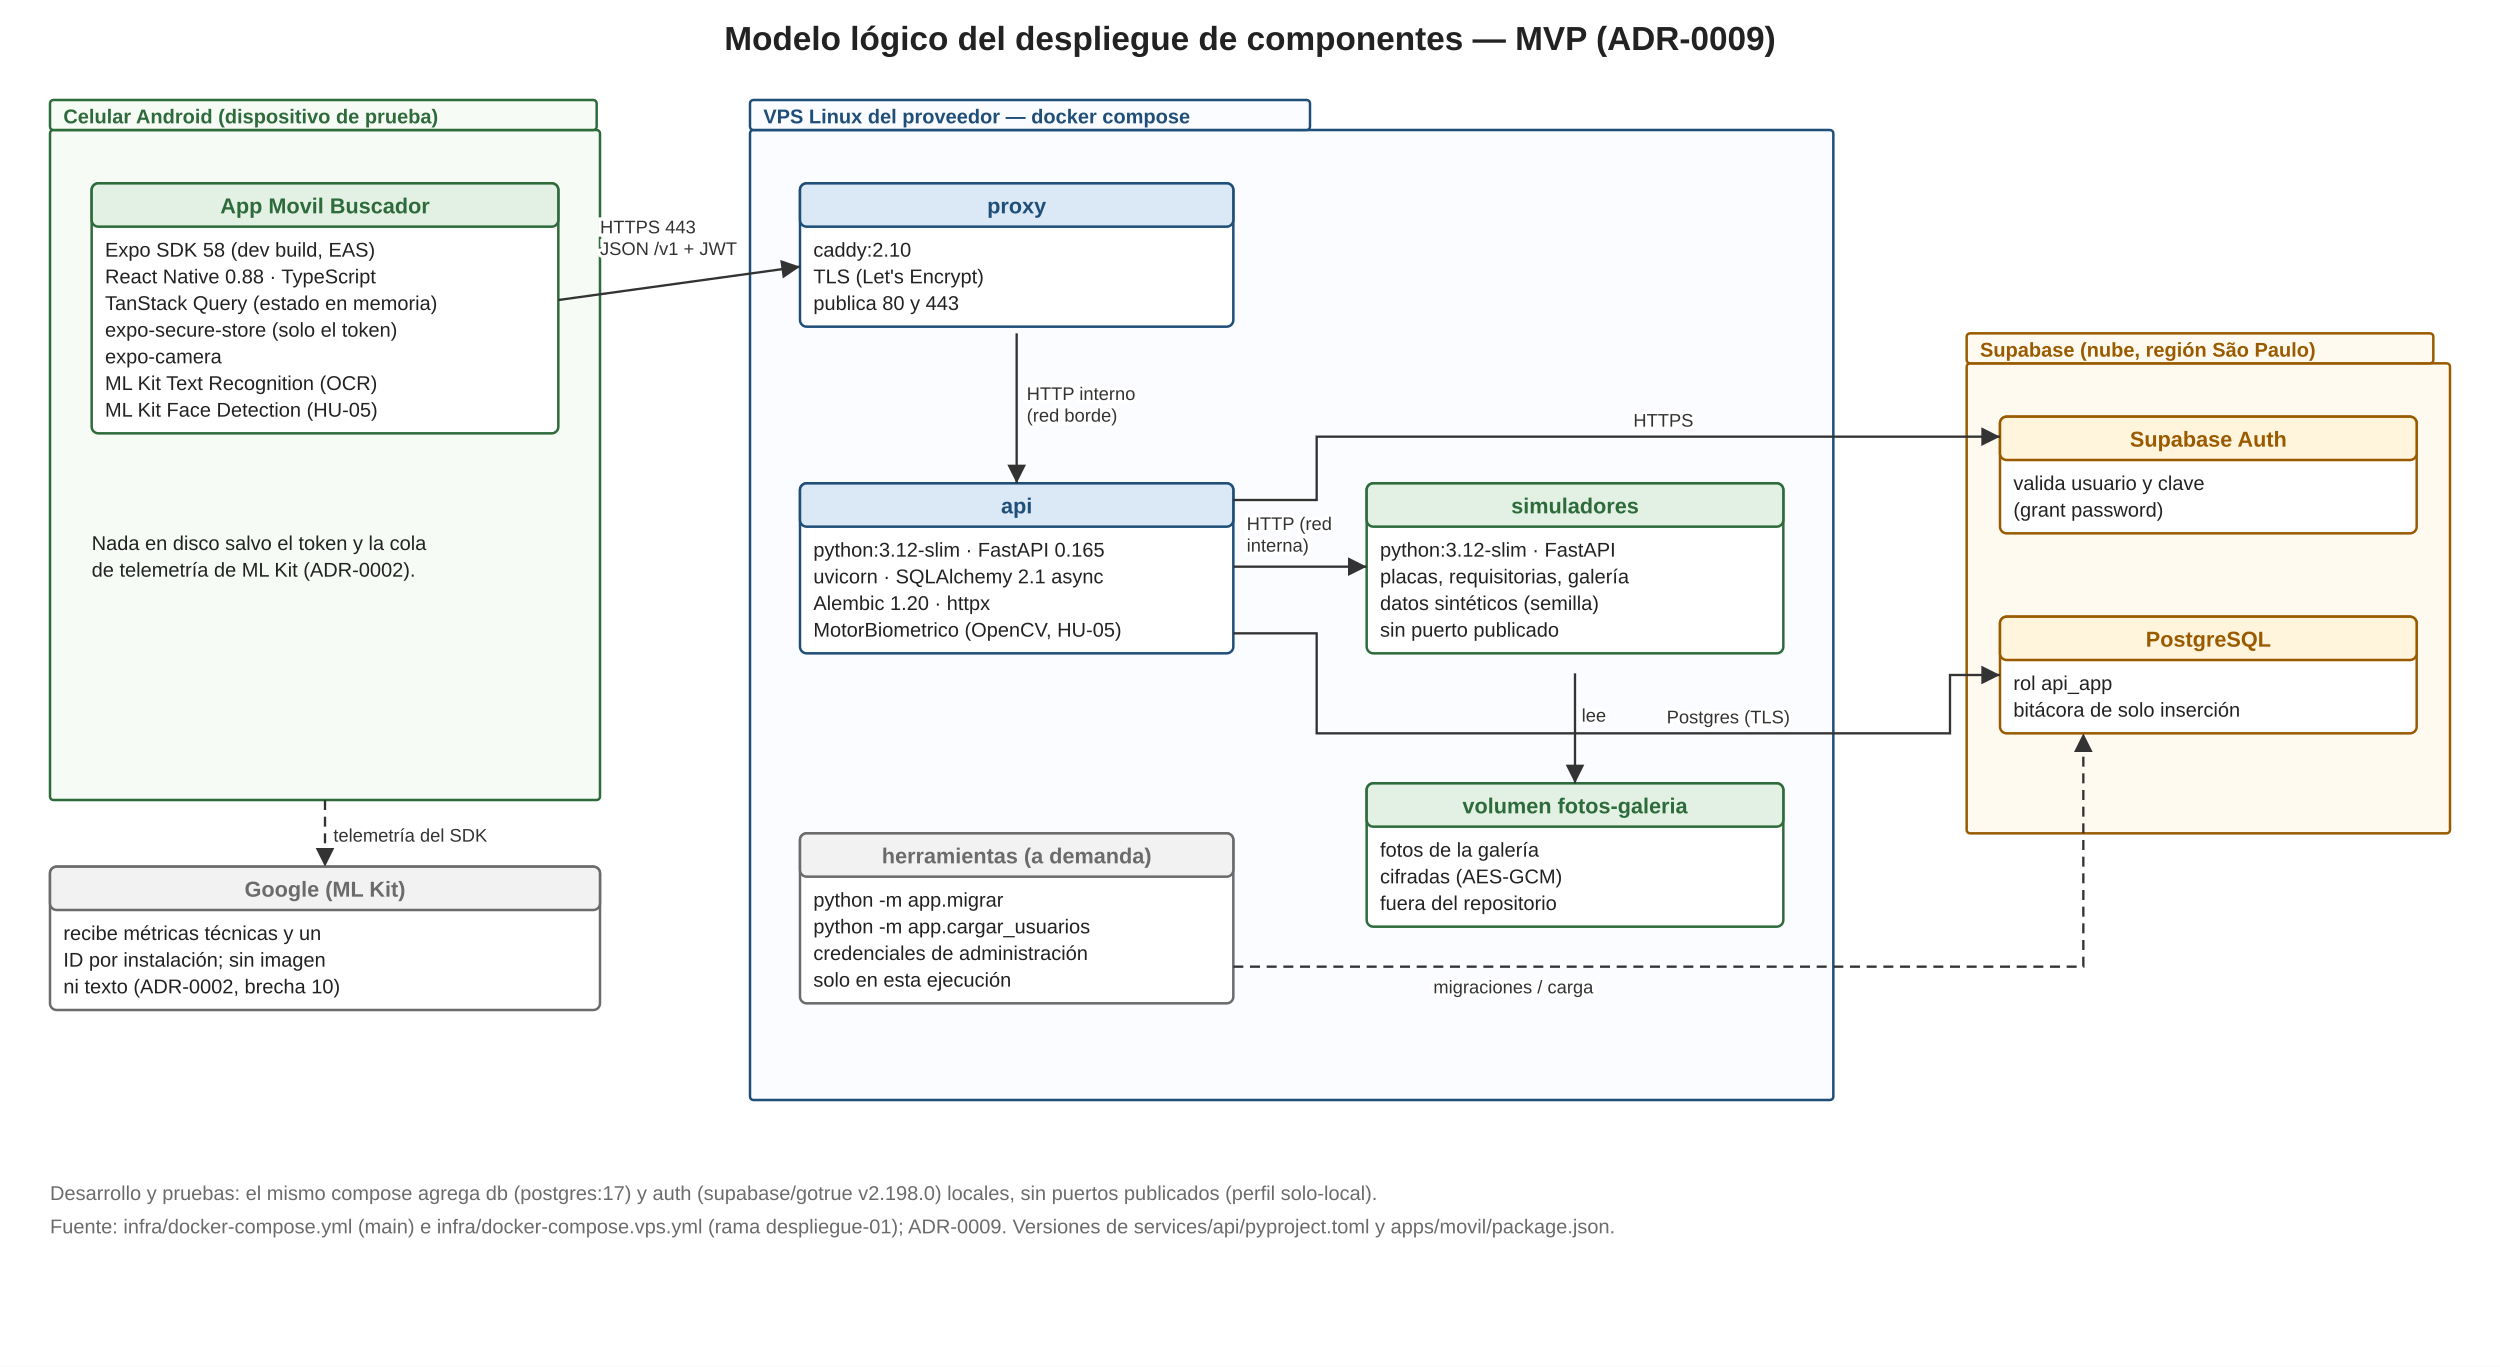
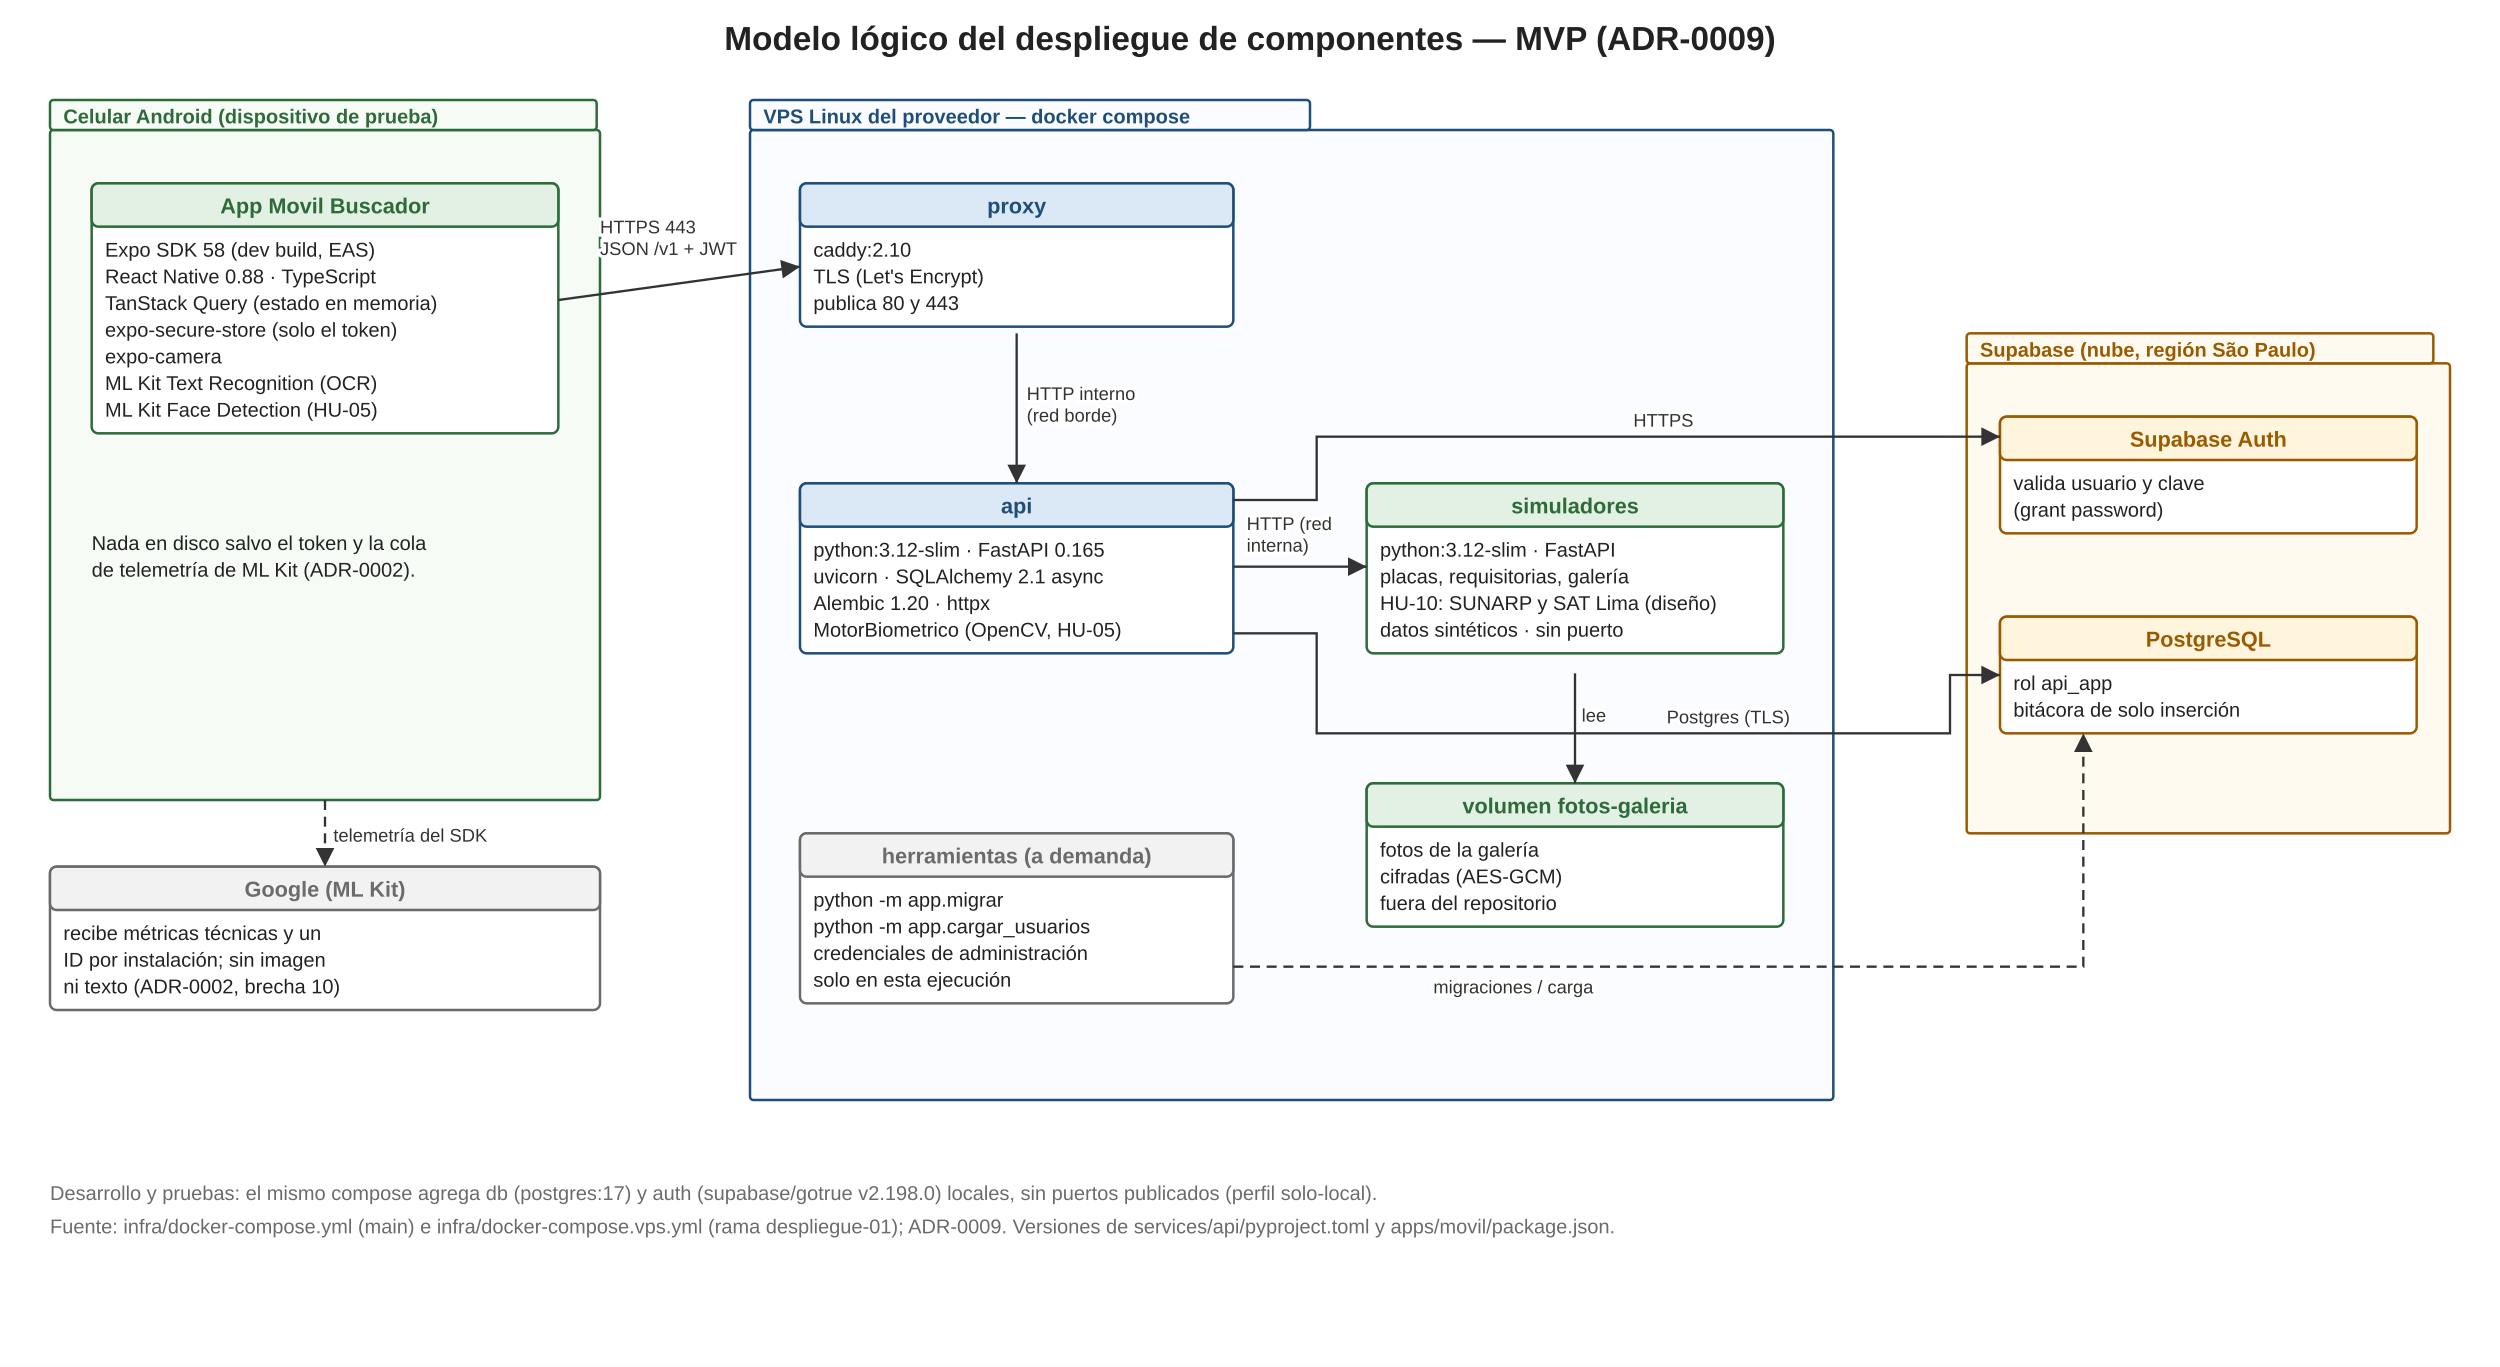
<svg xmlns="http://www.w3.org/2000/svg" width="1500" height="820" viewBox="0 0 1500 820">
  <defs>
    <marker id="fl" viewBox="0 0 10 10" refX="10" refY="5" markerWidth="8" markerHeight="8" orient="auto-start-reverse">
      <path d="M0,0 L10,5 L0,10 z" fill="#333" />
    </marker>
    <marker id="fli" viewBox="0 0 10 10" refX="10" refY="5" markerWidth="8" markerHeight="8" orient="auto-start-reverse">
      <path d="M0,0 L10,5 L0,10 z" fill="#333" />
    </marker>
  </defs>
  <rect width="100%" height="100%" fill="#fff" />
  <text x="750.0" y="30" font-family="Arial, Helvetica, sans-serif" font-size="20" fill="#222" text-anchor="middle" font-weight="bold">Modelo lógico del despliegue de componentes — MVP (ADR-0009)</text>
  <rect x="30" y="78" width="330" height="402" rx="2" fill="#f6fbf6" stroke="#2e6b3a" stroke-width="1.5" />
  <rect x="30" y="60" width="328" height="18" rx="2" fill="#f6fbf6" stroke="#2e6b3a" stroke-width="1.5" />
  <text x="38" y="74" font-family="Arial, Helvetica, sans-serif" font-size="12" fill="#2e6b3a" text-anchor="start" font-weight="bold">Celular Android (dispositivo de prueba)</text>
  <rect x="55" y="110" width="280" height="150" rx="4" fill="#fff" stroke="#2e6b3a" stroke-width="1.5" />
  <rect x="55" y="110" width="280" height="26" rx="4" fill="#e3f1e5" stroke="#2e6b3a" stroke-width="1.5" />
  <text x="195.0" y="128" font-family="Arial, Helvetica, sans-serif" font-size="13" fill="#2e6b3a" text-anchor="middle" font-weight="bold">App Movil Buscador</text>
  <text x="63" y="154" font-family="Arial, Helvetica, sans-serif" font-size="12" fill="#222" text-anchor="start">Expo SDK 58 (dev build, EAS)</text>
  <text x="63" y="170" font-family="Arial, Helvetica, sans-serif" font-size="12" fill="#222" text-anchor="start">React Native 0.88 · TypeScript</text>
  <text x="63" y="186" font-family="Arial, Helvetica, sans-serif" font-size="12" fill="#222" text-anchor="start">TanStack Query (estado en memoria)</text>
  <text x="63" y="202" font-family="Arial, Helvetica, sans-serif" font-size="12" fill="#222" text-anchor="start">expo-secure-store (solo el token)</text>
  <text x="63" y="218" font-family="Arial, Helvetica, sans-serif" font-size="12" fill="#222" text-anchor="start">expo-camera</text>
  <text x="63" y="234" font-family="Arial, Helvetica, sans-serif" font-size="12" fill="#222" text-anchor="start">ML Kit Text Recognition (OCR)</text>
  <text x="63" y="250" font-family="Arial, Helvetica, sans-serif" font-size="12" fill="#222" text-anchor="start">ML Kit Face Detection (HU-05)</text>
  <text x="55" y="330" font-family="Arial, Helvetica, sans-serif" font-size="12" fill="#222" text-anchor="start">Nada en disco salvo el token y la cola</text>
  <text x="55" y="346" font-family="Arial, Helvetica, sans-serif" font-size="12" fill="#222" text-anchor="start">de telemetría de ML Kit (ADR-0002).</text>
  <rect x="450" y="78" width="650" height="582" rx="2" fill="#fafcff" stroke="#1f4e79" stroke-width="1.5" />
  <rect x="450" y="60" width="336" height="18" rx="2" fill="#fafcff" stroke="#1f4e79" stroke-width="1.5" />
  <text x="458" y="74" font-family="Arial, Helvetica, sans-serif" font-size="12" fill="#1f4e79" text-anchor="start" font-weight="bold">VPS Linux del proveedor — docker compose</text>
  <rect x="480" y="110" width="260" height="86" rx="4" fill="#fff" stroke="#1f4e79" stroke-width="1.5" />
  <rect x="480" y="110" width="260" height="26" rx="4" fill="#dbe8f5" stroke="#1f4e79" stroke-width="1.5" />
  <text x="610.0" y="128" font-family="Arial, Helvetica, sans-serif" font-size="13" fill="#1f4e79" text-anchor="middle" font-weight="bold">proxy</text>
  <text x="488" y="154" font-family="Arial, Helvetica, sans-serif" font-size="12" fill="#222" text-anchor="start">caddy:2.10</text>
  <text x="488" y="170" font-family="Arial, Helvetica, sans-serif" font-size="12" fill="#222" text-anchor="start">TLS (Let's Encrypt)</text>
  <text x="488" y="186" font-family="Arial, Helvetica, sans-serif" font-size="12" fill="#222" text-anchor="start">publica 80 y 443</text>
  <rect x="480" y="290" width="260" height="102" rx="4" fill="#fff" stroke="#1f4e79" stroke-width="1.5" />
  <rect x="480" y="290" width="260" height="26" rx="4" fill="#dbe8f5" stroke="#1f4e79" stroke-width="1.5" />
  <text x="610.0" y="308" font-family="Arial, Helvetica, sans-serif" font-size="13" fill="#1f4e79" text-anchor="middle" font-weight="bold">api</text>
  <text x="488" y="334" font-family="Arial, Helvetica, sans-serif" font-size="12" fill="#222" text-anchor="start">python:3.12-slim · FastAPI 0.165</text>
  <text x="488" y="350" font-family="Arial, Helvetica, sans-serif" font-size="12" fill="#222" text-anchor="start">uvicorn · SQLAlchemy 2.1 async</text>
  <text x="488" y="366" font-family="Arial, Helvetica, sans-serif" font-size="12" fill="#222" text-anchor="start">Alembic 1.20 · httpx</text>
  <text x="488" y="382" font-family="Arial, Helvetica, sans-serif" font-size="12" fill="#222" text-anchor="start">MotorBiometrico (OpenCV, HU-05)</text>
  <rect x="820" y="290" width="250" height="102" rx="4" fill="#fff" stroke="#2e6b3a" stroke-width="1.5" />
  <rect x="820" y="290" width="250" height="26" rx="4" fill="#e3f1e5" stroke="#2e6b3a" stroke-width="1.5" />
  <text x="945.0" y="308" font-family="Arial, Helvetica, sans-serif" font-size="13" fill="#2e6b3a" text-anchor="middle" font-weight="bold">simuladores</text>
  <text x="828" y="334" font-family="Arial, Helvetica, sans-serif" font-size="12" fill="#222" text-anchor="start">python:3.12-slim · FastAPI</text>
  <text x="828" y="350" font-family="Arial, Helvetica, sans-serif" font-size="12" fill="#222" text-anchor="start">placas, requisitorias, galería</text>
-   <text x="828" y="366" font-family="Arial, Helvetica, sans-serif" font-size="12" fill="#222" text-anchor="start">datos sintéticos (semilla)</text>
-   <text x="828" y="382" font-family="Arial, Helvetica, sans-serif" font-size="12" fill="#222" text-anchor="start">sin puerto publicado</text>
+   <text x="828" y="366" font-family="Arial, Helvetica, sans-serif" font-size="12" fill="#222" text-anchor="start">HU-10: SUNARP y SAT Lima (diseño)</text>
+   <text x="828" y="382" font-family="Arial, Helvetica, sans-serif" font-size="12" fill="#222" text-anchor="start">datos sintéticos · sin puerto</text>
  <rect x="820" y="470" width="250" height="86" rx="4" fill="#fff" stroke="#2e6b3a" stroke-width="1.5" />
  <rect x="820" y="470" width="250" height="26" rx="4" fill="#e3f1e5" stroke="#2e6b3a" stroke-width="1.5" />
  <text x="945.0" y="488" font-family="Arial, Helvetica, sans-serif" font-size="13" fill="#2e6b3a" text-anchor="middle" font-weight="bold">volumen fotos-galeria</text>
  <text x="828" y="514" font-family="Arial, Helvetica, sans-serif" font-size="12" fill="#222" text-anchor="start">fotos de la galería</text>
  <text x="828" y="530" font-family="Arial, Helvetica, sans-serif" font-size="12" fill="#222" text-anchor="start">cifradas (AES-GCM)</text>
  <text x="828" y="546" font-family="Arial, Helvetica, sans-serif" font-size="12" fill="#222" text-anchor="start">fuera del repositorio</text>
  <rect x="480" y="500" width="260" height="102" rx="4" fill="#fff" stroke="#6b6b6b" stroke-width="1.5" />
  <rect x="480" y="500" width="260" height="26" rx="4" fill="#f2f2f2" stroke="#6b6b6b" stroke-width="1.5" />
  <text x="610.0" y="518" font-family="Arial, Helvetica, sans-serif" font-size="13" fill="#6b6b6b" text-anchor="middle" font-weight="bold">herramientas (a demanda)</text>
  <text x="488" y="544" font-family="Arial, Helvetica, sans-serif" font-size="12" fill="#222" text-anchor="start">python -m app.migrar</text>
  <text x="488" y="560" font-family="Arial, Helvetica, sans-serif" font-size="12" fill="#222" text-anchor="start">python -m app.cargar_usuarios</text>
  <text x="488" y="576" font-family="Arial, Helvetica, sans-serif" font-size="12" fill="#222" text-anchor="start">credenciales de administración</text>
  <text x="488" y="592" font-family="Arial, Helvetica, sans-serif" font-size="12" fill="#222" text-anchor="start">solo en esta ejecución</text>
  <rect x="1180" y="218" width="290" height="282" rx="2" fill="#fffaf0" stroke="#9a5b00" stroke-width="1.5" />
  <rect x="1180" y="200" width="280" height="18" rx="2" fill="#fffaf0" stroke="#9a5b00" stroke-width="1.5" />
  <text x="1188" y="214" font-family="Arial, Helvetica, sans-serif" font-size="12" fill="#9a5b00" text-anchor="start" font-weight="bold">Supabase (nube, región São Paulo)</text>
  <rect x="1200" y="250" width="250" height="70" rx="4" fill="#fff" stroke="#9a5b00" stroke-width="1.5" />
  <rect x="1200" y="250" width="250" height="26" rx="4" fill="#fff4dc" stroke="#9a5b00" stroke-width="1.5" />
  <text x="1325.0" y="268" font-family="Arial, Helvetica, sans-serif" font-size="13" fill="#9a5b00" text-anchor="middle" font-weight="bold">Supabase Auth</text>
  <text x="1208" y="294" font-family="Arial, Helvetica, sans-serif" font-size="12" fill="#222" text-anchor="start">valida usuario y clave</text>
  <text x="1208" y="310" font-family="Arial, Helvetica, sans-serif" font-size="12" fill="#222" text-anchor="start">(grant password)</text>
  <rect x="1200" y="370" width="250" height="70" rx="4" fill="#fff" stroke="#9a5b00" stroke-width="1.5" />
  <rect x="1200" y="370" width="250" height="26" rx="4" fill="#fff4dc" stroke="#9a5b00" stroke-width="1.5" />
  <text x="1325.0" y="388" font-family="Arial, Helvetica, sans-serif" font-size="13" fill="#9a5b00" text-anchor="middle" font-weight="bold">PostgreSQL</text>
  <text x="1208" y="414" font-family="Arial, Helvetica, sans-serif" font-size="12" fill="#222" text-anchor="start">rol api_app</text>
  <text x="1208" y="430" font-family="Arial, Helvetica, sans-serif" font-size="12" fill="#222" text-anchor="start">bitácora de solo inserción</text>
  <path d="M335,180 L480,160" fill="none" stroke="#333" stroke-width="1.4" marker-end="url(#fl)" />
  <text x="360" y="140" font-family="Arial, Helvetica, sans-serif" font-size="11" fill="#333" paint-order="stroke" stroke="#fff" stroke-width="4">HTTPS 443</text>
  <text x="360" y="153" font-family="Arial, Helvetica, sans-serif" font-size="11" fill="#333" paint-order="stroke" stroke="#fff" stroke-width="4">JSON /v1 + JWT</text>
  <path d="M610,200 L610,290" fill="none" stroke="#333" stroke-width="1.4" marker-end="url(#fl)" />
  <text x="616" y="240" font-family="Arial, Helvetica, sans-serif" font-size="11" fill="#333" paint-order="stroke" stroke="#fff" stroke-width="4">HTTP interno</text>
  <text x="616" y="253" font-family="Arial, Helvetica, sans-serif" font-size="11" fill="#333" paint-order="stroke" stroke="#fff" stroke-width="4">(red borde)</text>
  <path d="M740,340 L820,340" fill="none" stroke="#333" stroke-width="1.4" marker-end="url(#fl)" />
  <text x="748" y="318" font-family="Arial, Helvetica, sans-serif" font-size="11" fill="#333" paint-order="stroke" stroke="#fff" stroke-width="4">HTTP (red</text>
  <text x="748" y="331" font-family="Arial, Helvetica, sans-serif" font-size="11" fill="#333" paint-order="stroke" stroke="#fff" stroke-width="4">interna)</text>
  <path d="M945,404 L945,470" fill="none" stroke="#333" stroke-width="1.4" marker-end="url(#fl)" />
  <text x="949.0" y="433.0" font-family="Arial, Helvetica, sans-serif" font-size="11" fill="#333" paint-order="stroke" stroke="#fff" stroke-width="4">lee</text>
  <path d="M740,300 L790,300 L790,262 L1200,262" fill="none" stroke="#333" stroke-width="1.4" marker-end="url(#fl)" />
  <text x="980" y="256" font-family="Arial, Helvetica, sans-serif" font-size="11" fill="#333" paint-order="stroke" stroke="#fff" stroke-width="4">HTTPS</text>
  <path d="M740,380 L790,380 L790,440 L1170,440 L1170,405 L1200,405" fill="none" stroke="#333" stroke-width="1.4" marker-end="url(#fl)" />
  <text x="1000" y="434" font-family="Arial, Helvetica, sans-serif" font-size="11" fill="#333" paint-order="stroke" stroke="#fff" stroke-width="4">Postgres (TLS)</text>
  <path d="M740,580 L1250,580 L1250,440" fill="none" stroke="#333" stroke-width="1.4" stroke-dasharray="6 4" marker-end="url(#fl)" />
  <text x="860" y="596" font-family="Arial, Helvetica, sans-serif" font-size="11" fill="#333" paint-order="stroke" stroke="#fff" stroke-width="4">migraciones / carga</text>
  <rect x="30" y="520" width="330" height="86" rx="4" fill="#fff" stroke="#6b6b6b" stroke-width="1.5" />
  <rect x="30" y="520" width="330" height="26" rx="4" fill="#f2f2f2" stroke="#6b6b6b" stroke-width="1.5" />
  <text x="195.0" y="538" font-family="Arial, Helvetica, sans-serif" font-size="13" fill="#6b6b6b" text-anchor="middle" font-weight="bold">Google (ML Kit)</text>
  <text x="38" y="564" font-family="Arial, Helvetica, sans-serif" font-size="12" fill="#222" text-anchor="start">recibe métricas técnicas y un</text>
  <text x="38" y="580" font-family="Arial, Helvetica, sans-serif" font-size="12" fill="#222" text-anchor="start">ID por instalación; sin imagen</text>
  <text x="38" y="596" font-family="Arial, Helvetica, sans-serif" font-size="12" fill="#222" text-anchor="start">ni texto (ADR-0002, brecha 10)</text>
  <path d="M195,480 L195,520" fill="none" stroke="#333" stroke-width="1.4" stroke-dasharray="6 4" marker-end="url(#fl)" />
  <text x="200" y="505" font-family="Arial, Helvetica, sans-serif" font-size="11" fill="#333" paint-order="stroke" stroke="#fff" stroke-width="4">telemetría del SDK</text>
  <text x="30" y="720" font-family="Arial, Helvetica, sans-serif" font-size="12" fill="#6b6b6b" text-anchor="start">Desarrollo y pruebas: el mismo compose agrega db (postgres:17) y auth (supabase/gotrue v2.198.0) locales, sin puertos publicados (perfil solo-local).</text>
  <text x="30" y="740" font-family="Arial, Helvetica, sans-serif" font-size="12" fill="#6b6b6b" text-anchor="start">Fuente: infra/docker-compose.yml (main) e infra/docker-compose.vps.yml (rama despliegue-01); ADR-0009. Versiones de services/api/pyproject.toml y apps/movil/package.json.</text>
</svg>
